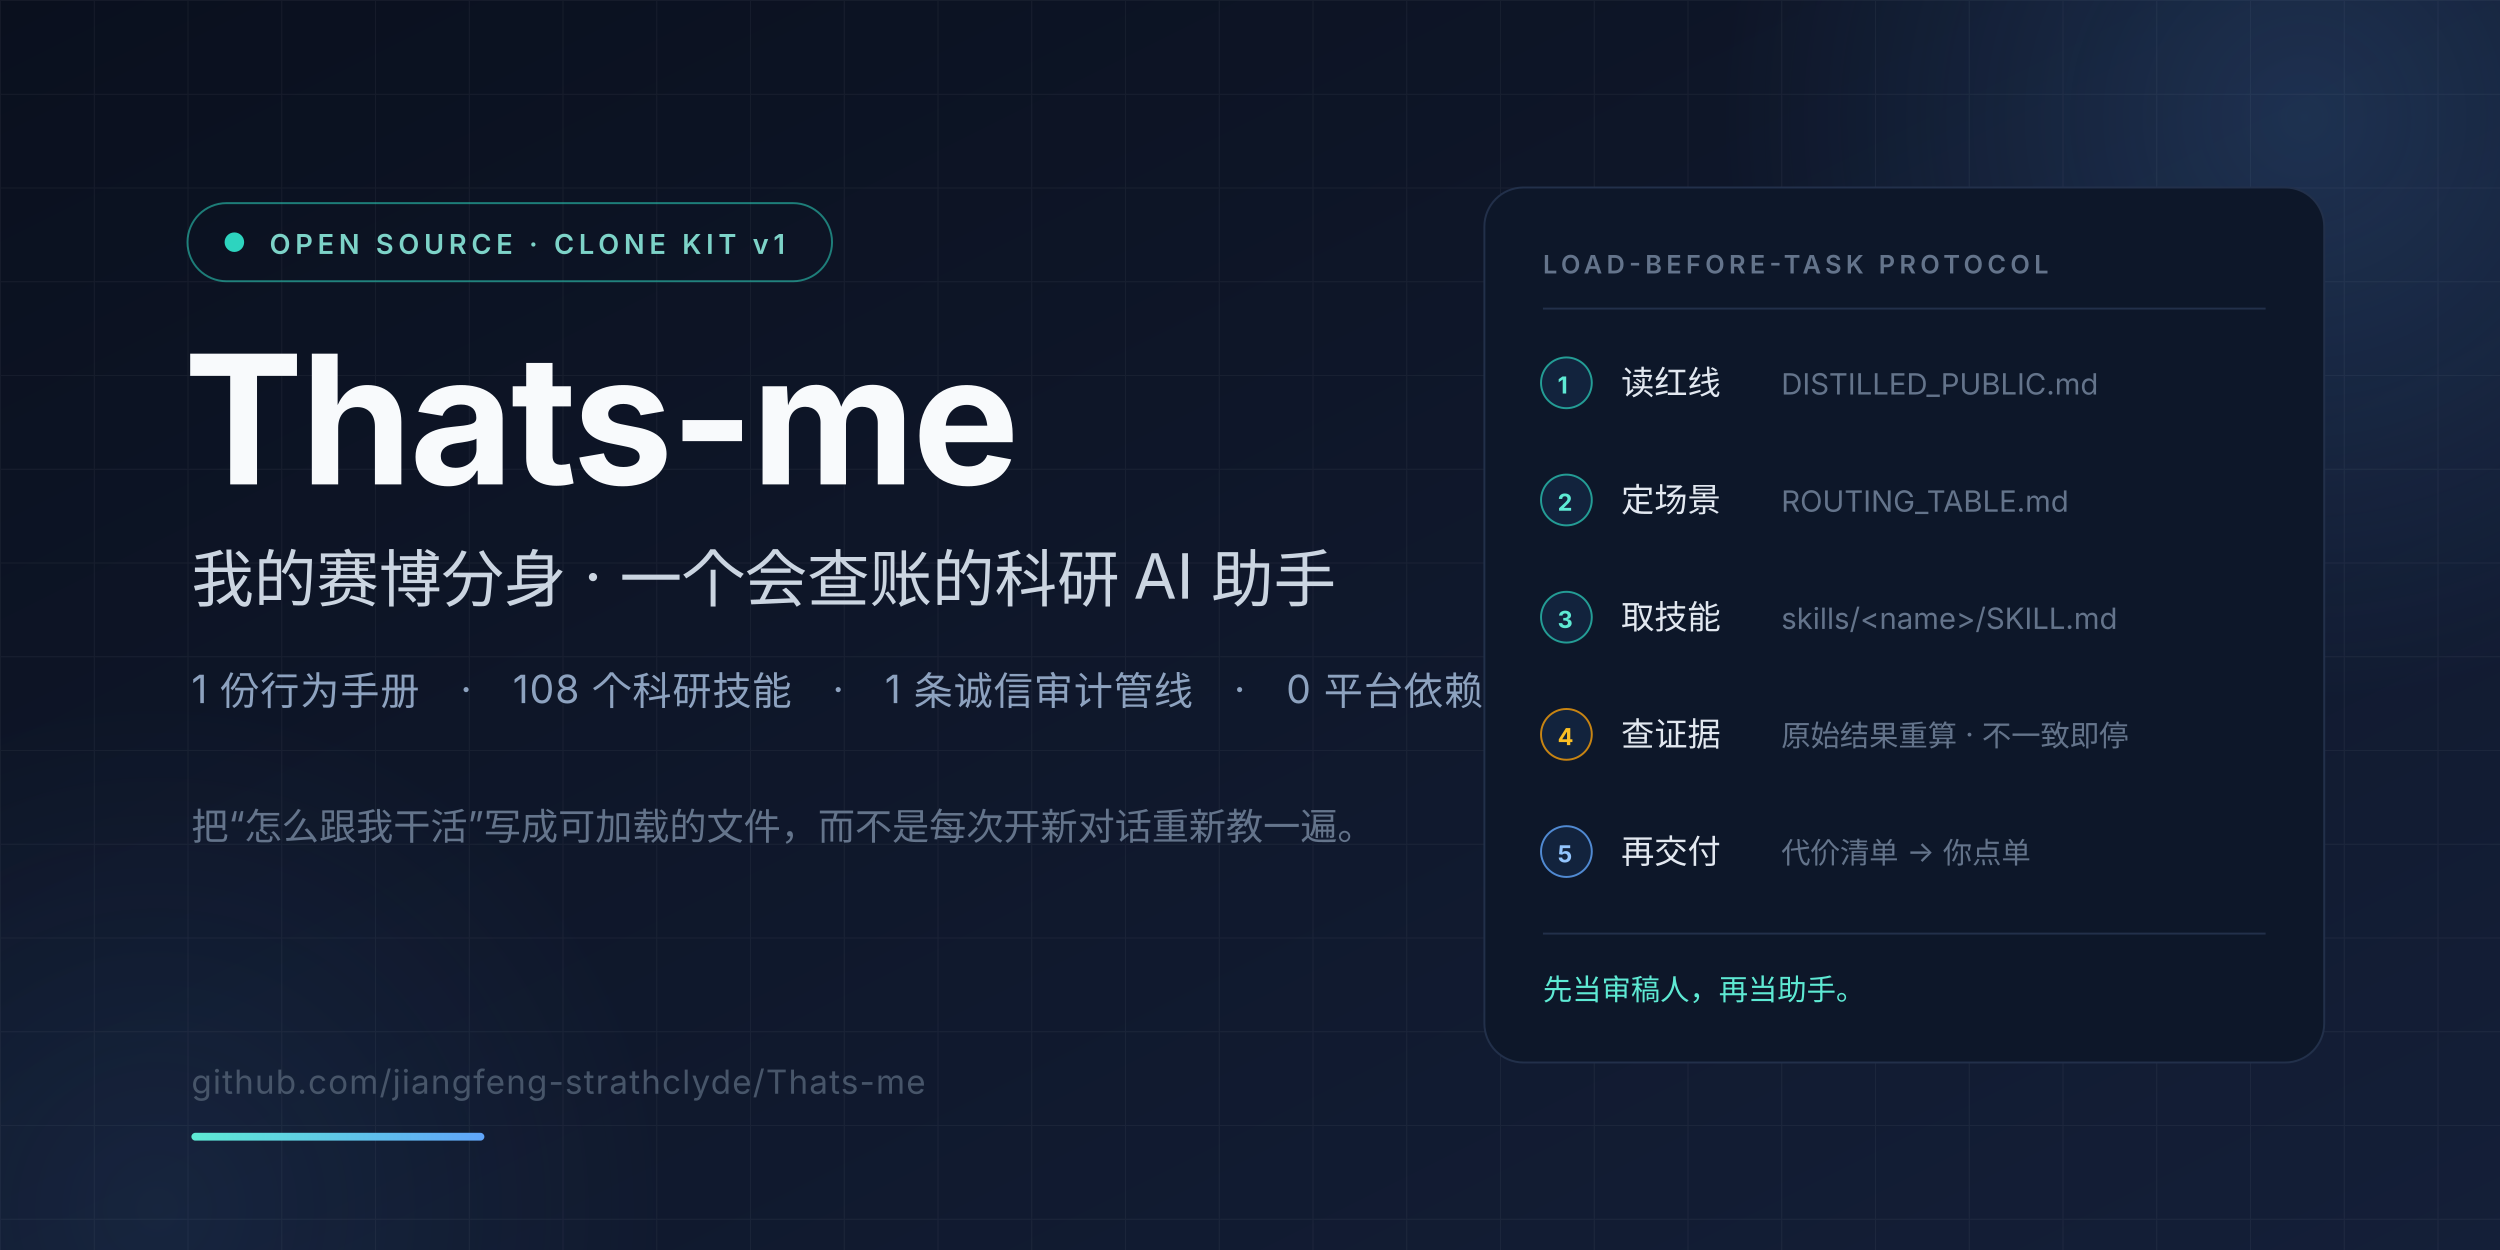
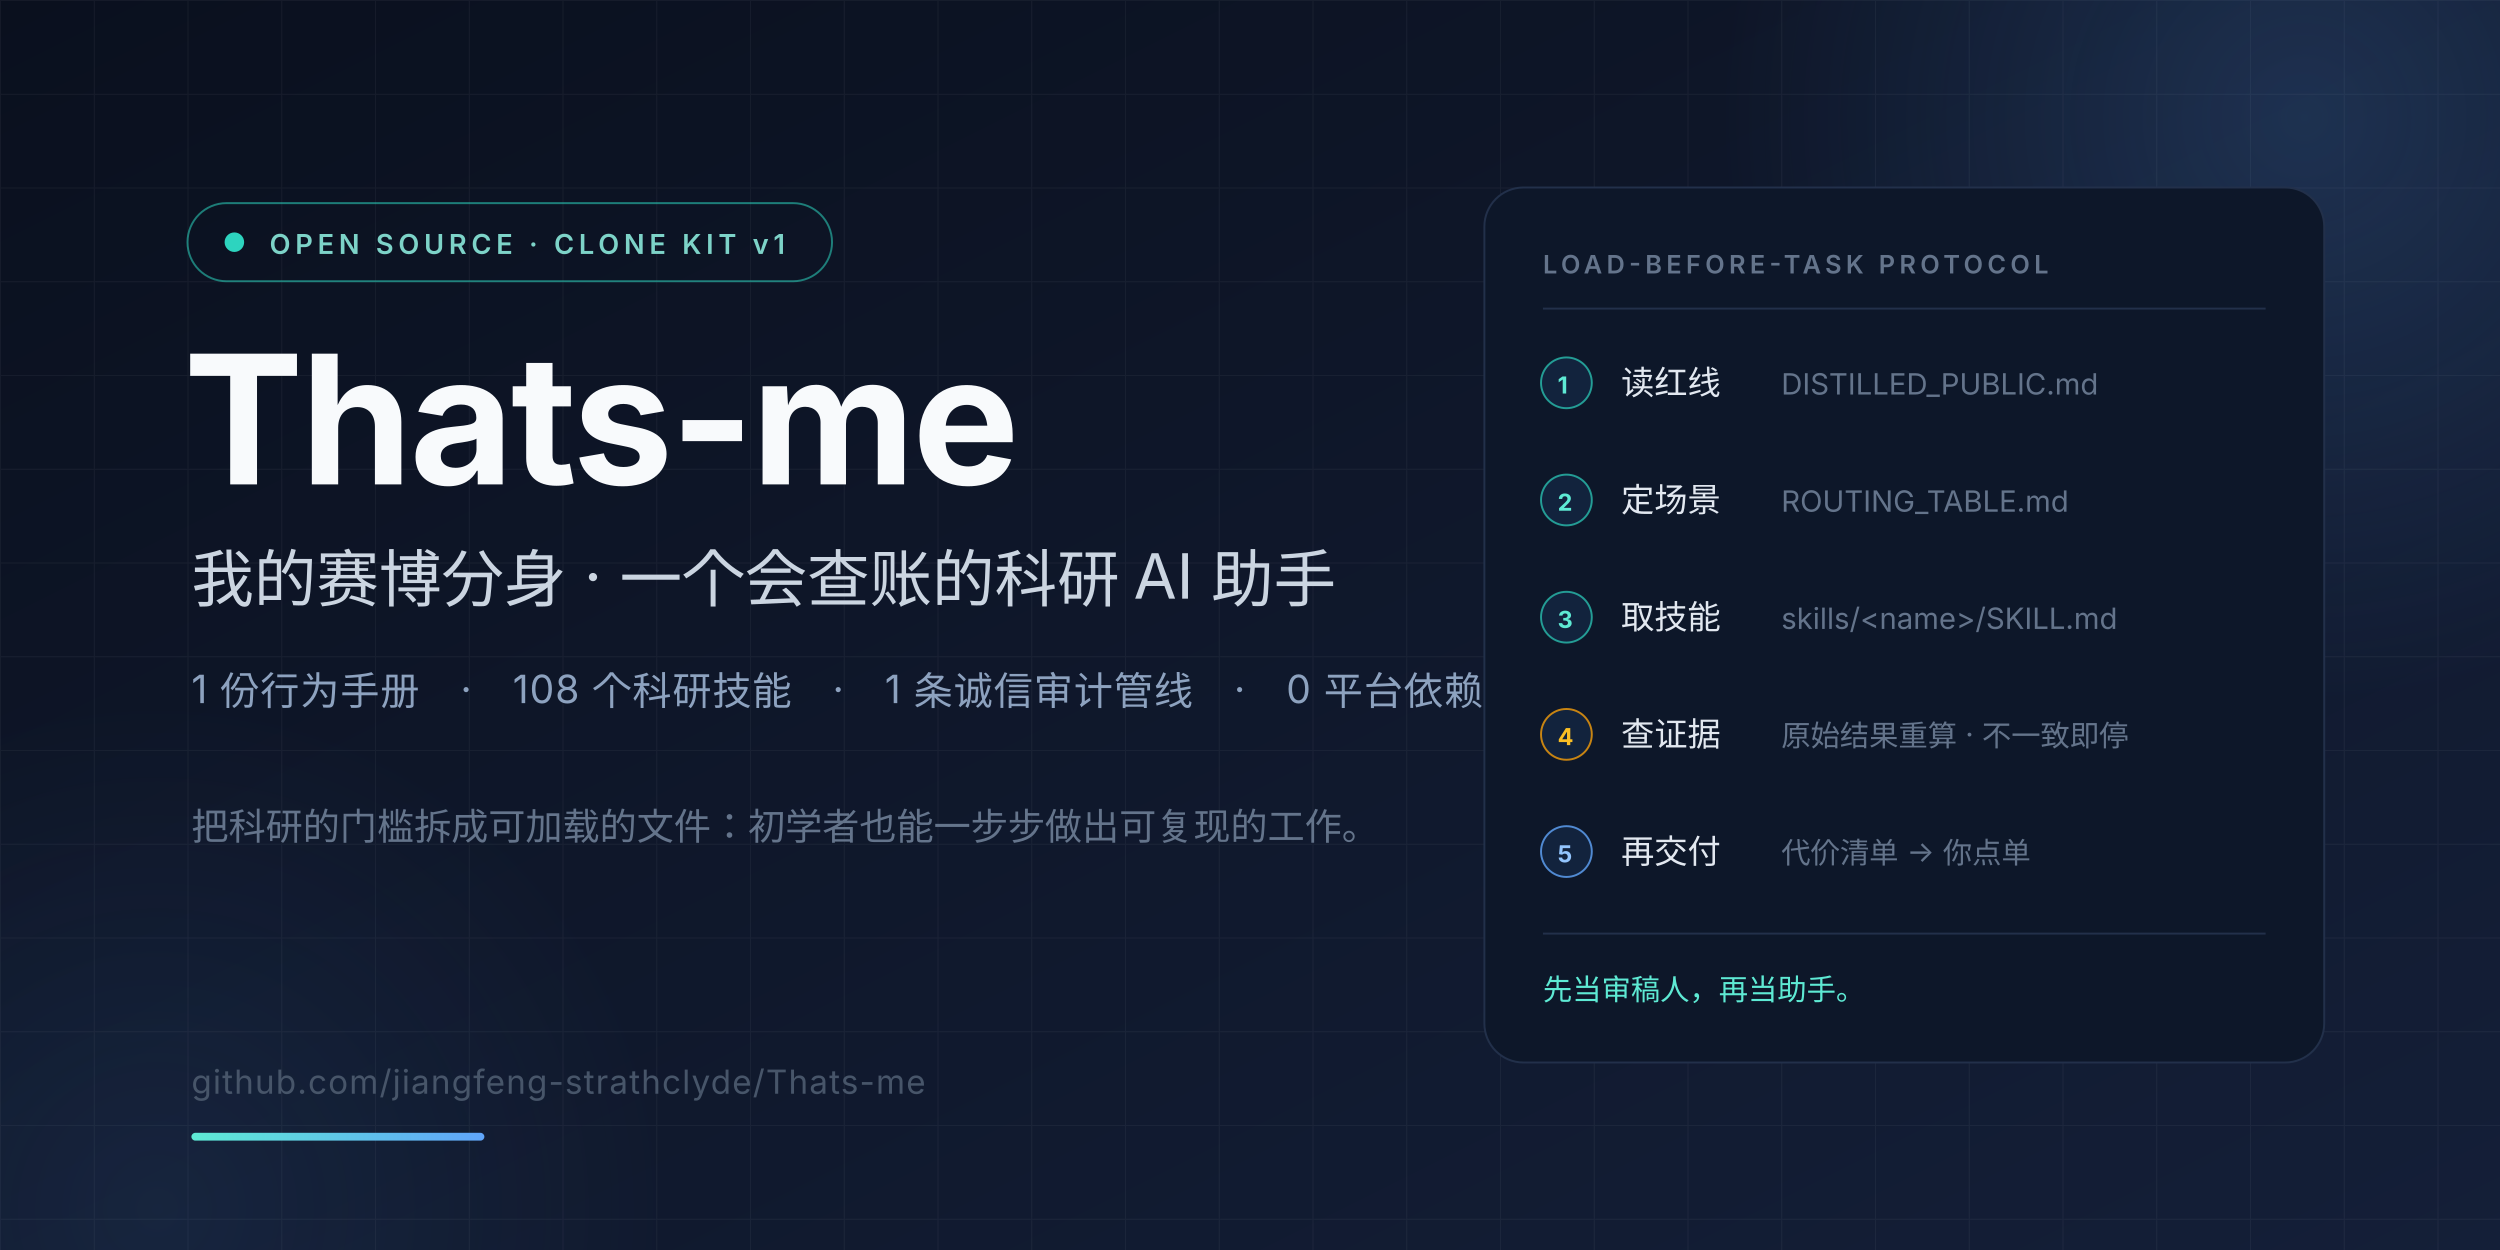
<svg xmlns="http://www.w3.org/2000/svg" viewBox="0 0 1280 640" width="1280" height="640" role="img" aria-label="Thats-me: an open-source cyber clone for research">
  <defs>
    <linearGradient id="bg" x1="0" y1="0" x2="1" y2="1">
      <stop offset="0" stop-color="#0A101E" />
      <stop offset="1" stop-color="#141F38" />
    </linearGradient>
    <linearGradient id="accent" x1="0" y1="0" x2="1" y2="0">
      <stop offset="0" stop-color="#5EEAD4" />
      <stop offset="1" stop-color="#60A5FA" />
    </linearGradient>
    <pattern id="grid" width="48" height="48" patternUnits="userSpaceOnUse">
      <path d="M48 0H0V48" fill="none" stroke="#FFFFFF" stroke-opacity="0.045" />
    </pattern>
    <radialGradient id="glow" cx="0.5" cy="0.5" r="0.5">
      <stop offset="0" stop-color="#60A5FA" stop-opacity="0.18" />
      <stop offset="1" stop-color="#60A5FA" stop-opacity="0" />
    </radialGradient>
  </defs>
  <rect width="1280" height="640" fill="url(#bg)" />
  <rect width="1280" height="640" fill="url(#grid)" />
  <circle cx="1180" cy="60" r="300" fill="url(#glow)" />
  <circle cx="80" cy="620" r="260" fill="url(#glow)" opacity="0.5" />
  <g font-family="Inter, 'Segoe UI', 'PingFang SC', 'Microsoft YaHei', system-ui, sans-serif">
    <rect x="96" y="104" width="330" height="40" rx="20" fill="none" stroke="#2DD4BF" stroke-opacity="0.55" />
    <circle cx="120" cy="124" r="5" fill="#2DD4BF" />
    <text x="138" y="130" font-size="14" letter-spacing="2.4" fill="#7DD3C8" font-weight="600">OPEN SOURCE · CLONE KIT v1</text>
    <text x="94" y="248" font-size="92" font-weight="700" fill="#F8FAFC" letter-spacing="-1.5">Thats-me</text>
    <text x="98" y="308" font-size="32" fill="#CBD5E1">我的赛博分身 · 一个会查账的科研 AI 助手</text>
    <text x="98" y="360" font-size="20" fill="#8DA2BF" letter-spacing="0.5">1 份行为手册　·　108 个科研技能　·　1 条诚信审计管线　·　0 平台依赖</text>
-     <text x="98" y="430" font-size="19" fill="#64748B">把“怎么跟我干活”写成可加载的文件，而不是每次开新对话重新教一遍。</text>
+     <text x="98" y="430" font-size="19" fill="#64748B">把科研的门槛拆成可加载的文件：初学者也能一步步做出可复现的工作。</text>
    <text x="98" y="560" font-size="17" fill="#475569" letter-spacing="0.6">github.com/jiangfeng-strathclyde/Thats-me</text>
    <rect x="98" y="580" width="150" height="4" rx="2" fill="url(#accent)" />
    <rect x="760" y="96" width="430" height="448" rx="20" fill="#0D1729" stroke="#22304A" />
    <text x="790" y="140" font-size="13" letter-spacing="2.2" fill="#64748B" font-weight="600">LOAD-BEFORE-TASK PROTOCOL</text>
    <line x1="790" y1="158" x2="1160" y2="158" stroke="#22304A" />
    <g font-size="17">
      <circle cx="802" cy="196" r="13" fill="#12233D" stroke="#2DD4BF" stroke-opacity="0.7" />
      <text x="797.5" y="201.5" font-size="12" fill="#5EEAD4" font-weight="700">1</text>
      <text x="830" y="202" fill="#E2E8F0">读红线</text>
      <text x="912" y="202" fill="#64748B" font-size="15">DISTILLED_PUBLIC.md</text>
      <circle cx="802" cy="256" r="13" fill="#12233D" stroke="#2DD4BF" stroke-opacity="0.7" />
      <text x="797.5" y="261.5" font-size="12" fill="#5EEAD4" font-weight="700">2</text>
      <text x="830" y="262" fill="#E2E8F0">定场景</text>
      <text x="912" y="262" fill="#64748B" font-size="15">ROUTING_TABLE.md</text>
      <circle cx="802" cy="316" r="13" fill="#12233D" stroke="#2DD4BF" stroke-opacity="0.7" />
      <text x="797.5" y="321.5" font-size="12" fill="#5EEAD4" font-weight="700">3</text>
      <text x="830" y="322" fill="#E2E8F0">取技能</text>
      <text x="912" y="322" fill="#64748B" font-size="15">skills/&lt;name&gt;/SKILL.md</text>
      <circle cx="802" cy="376" r="13" fill="#12233D" stroke="#F59E0B" stroke-opacity="0.8" />
      <text x="797.5" y="381.5" font-size="12" fill="#FBBF24" font-weight="700">4</text>
      <text x="830" y="382" fill="#E2E8F0">查证据</text>
      <text x="912" y="382" fill="#64748B" font-size="15">原始结果重算 · 不一致即停</text>
      <circle cx="802" cy="436" r="13" fill="#12233D" stroke="#60A5FA" stroke-opacity="0.8" />
      <text x="797.5" y="441.5" font-size="12" fill="#93C5FD" font-weight="700">5</text>
      <text x="830" y="442" fill="#E2E8F0">再交付</text>
      <text x="912" y="442" fill="#64748B" font-size="15">代价清单 → 你点单</text>
    </g>
    <line x1="790" y1="478" x2="1160" y2="478" stroke="#22304A" />
    <text x="790" y="512" font-size="15" fill="#5EEAD4">先当审稿人，再当助手。</text>
  </g>
</svg>
